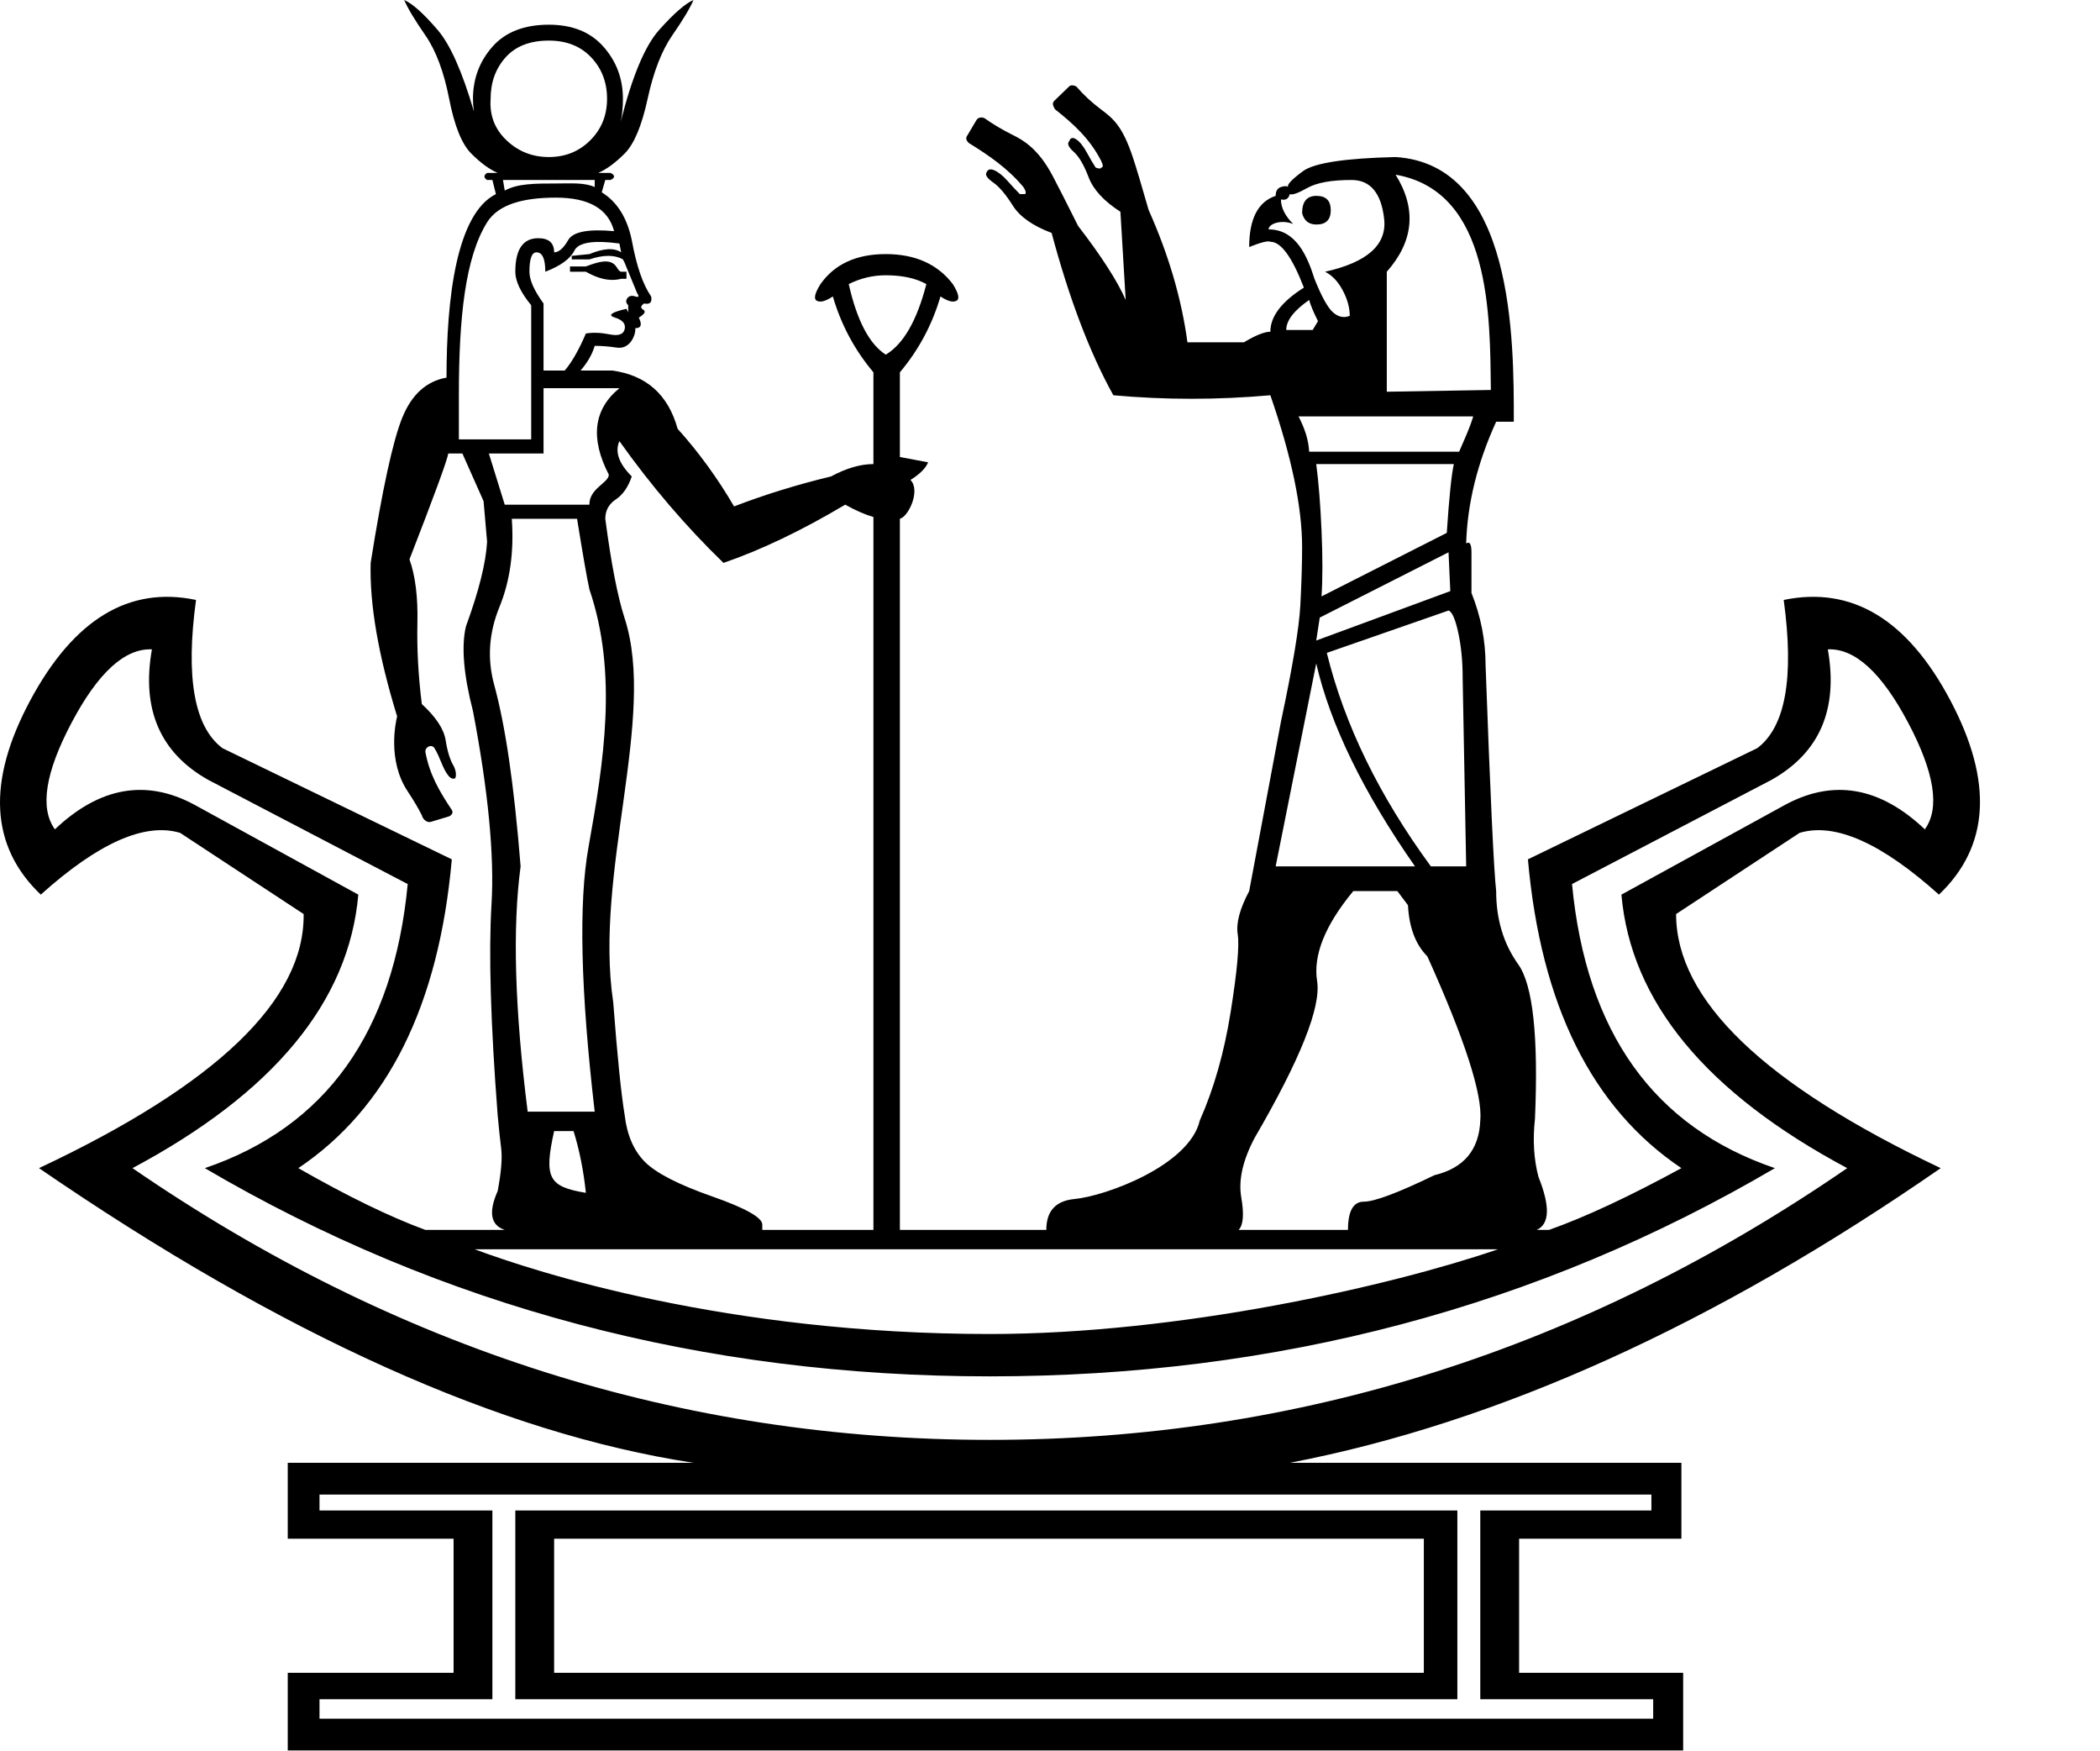
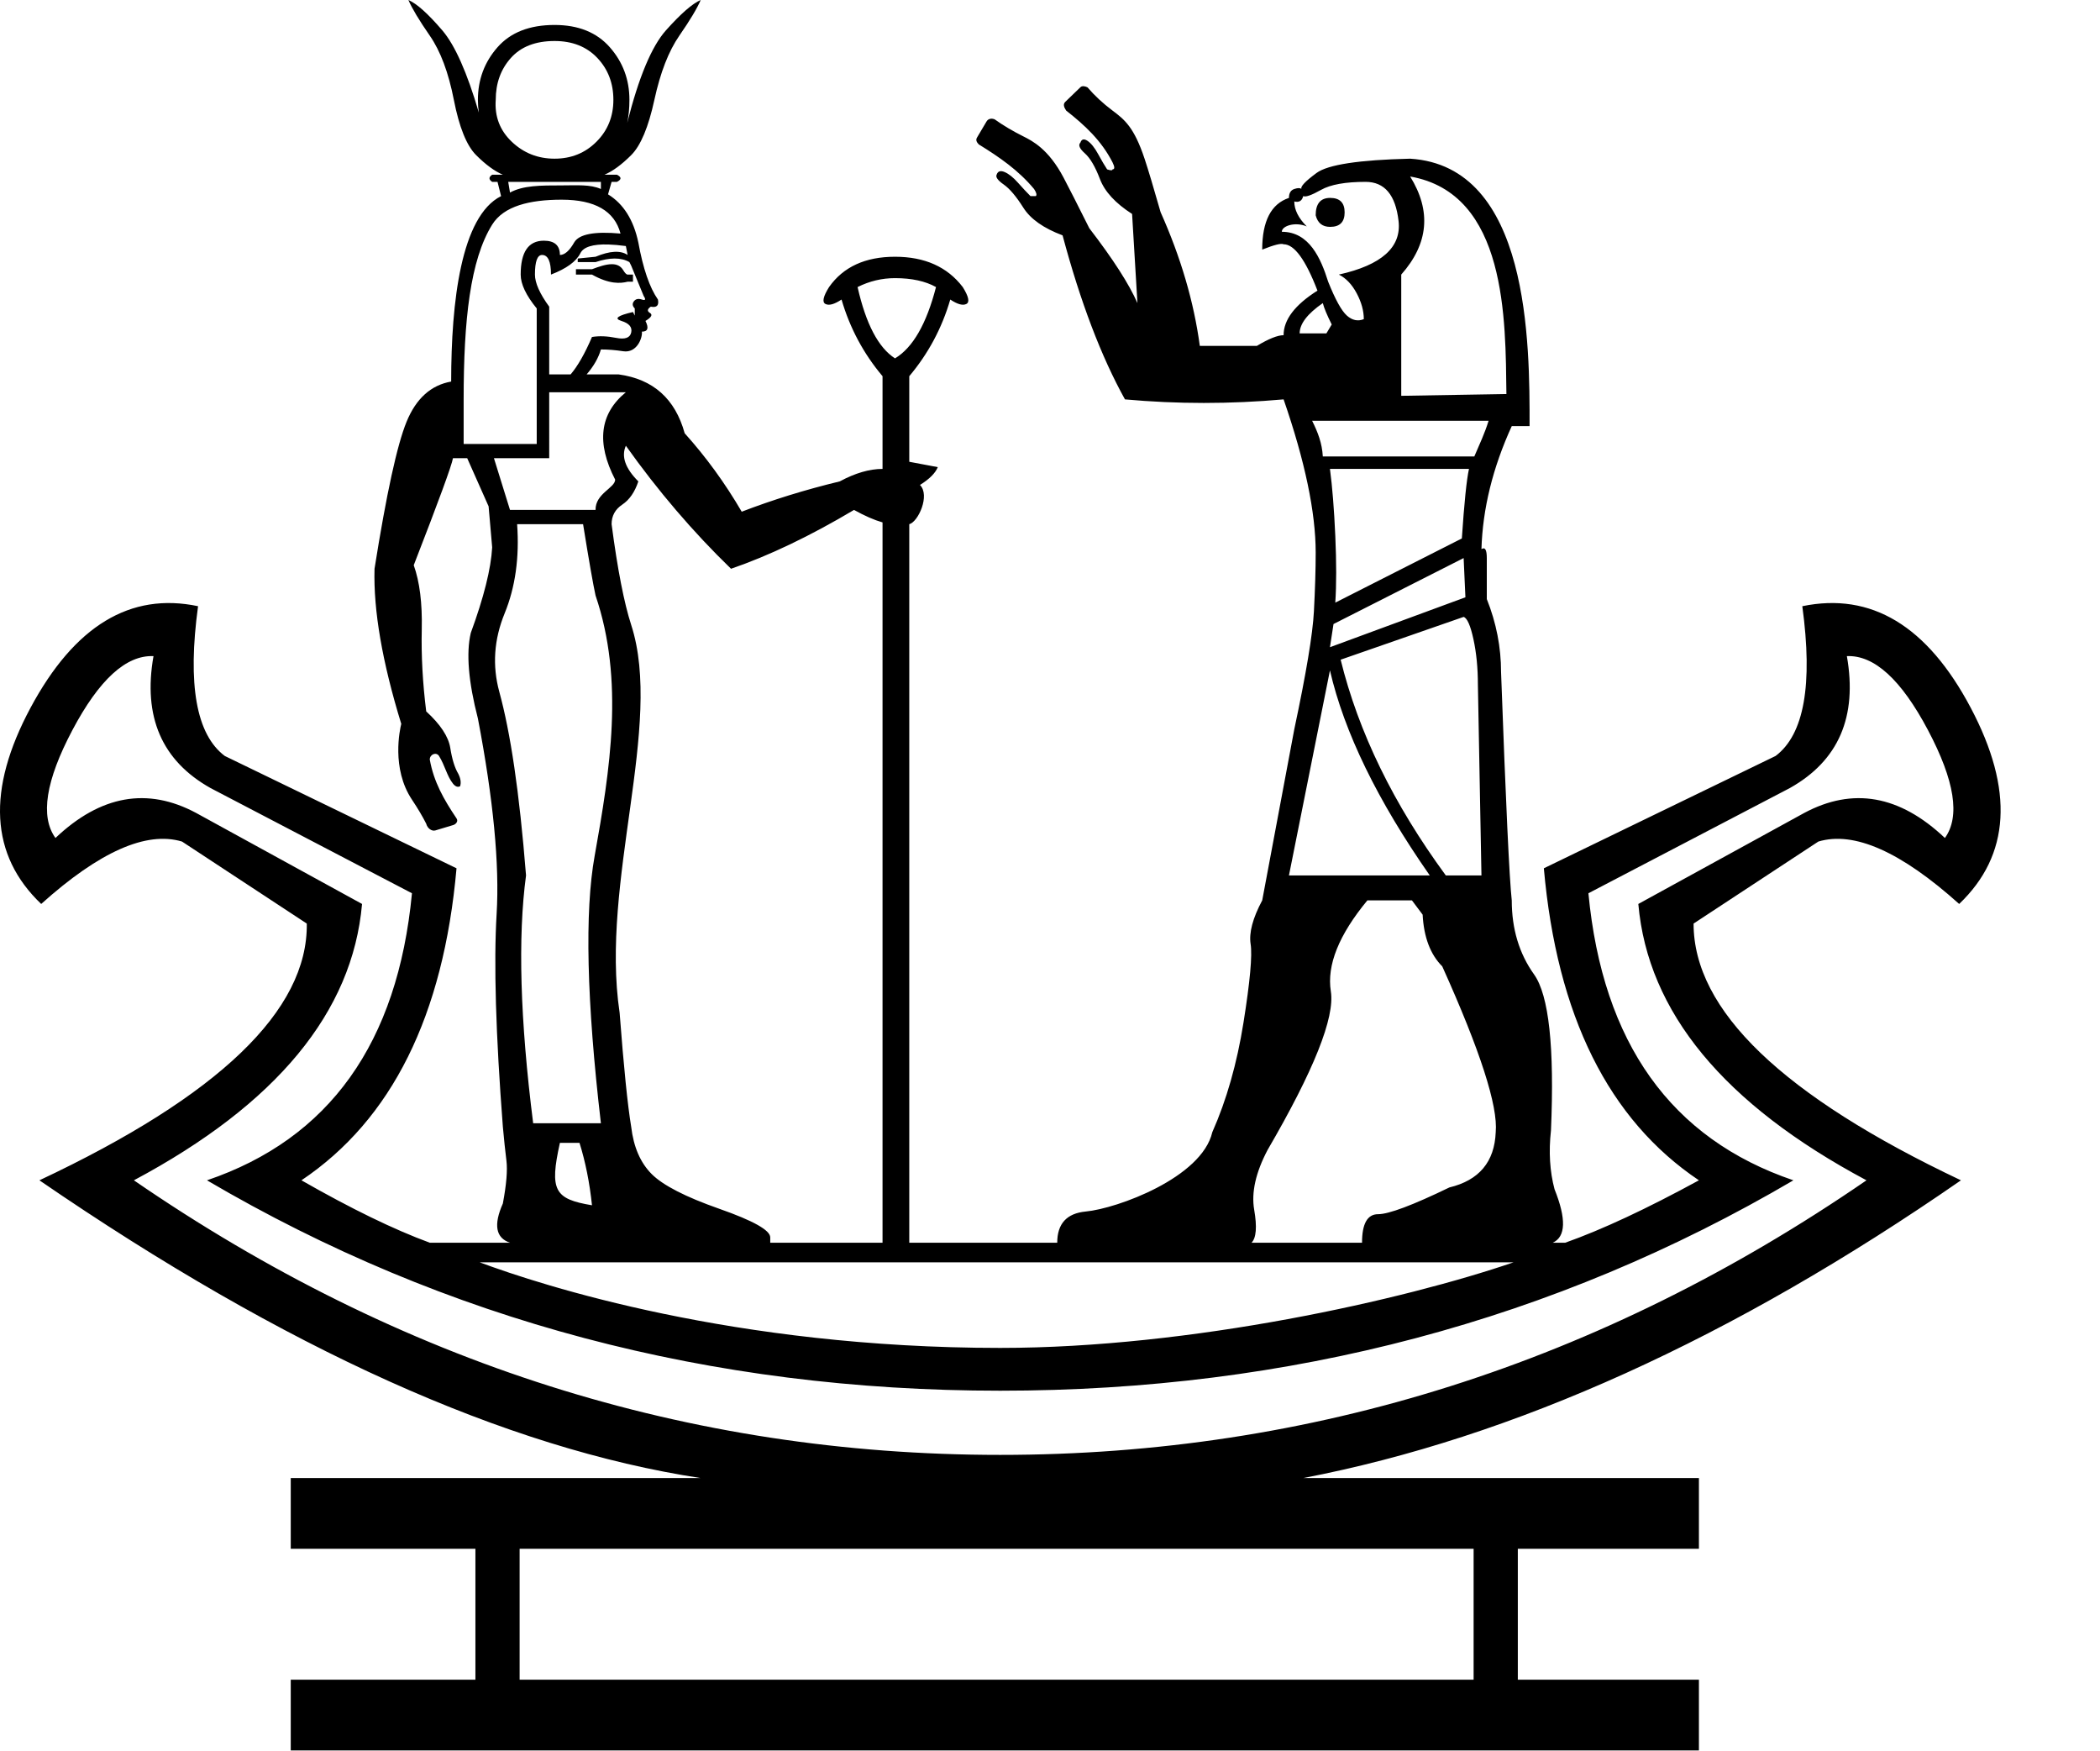
<svg xmlns="http://www.w3.org/2000/svg" width="1200" height="1000" version="1.1" id="svg1">
  <defs id="defs1" />
-   <path style="fill:#000000;stroke:none;stroke-width:1" d="m 230.959,0 c 2.016,4.704 6.049,11.426 12.098,20.162 6.048,8.737 10.583,20.832 13.607,36.289 3.024,15.457 7.225,25.874 12.602,31.25 5.376,5.376 10.417,9.074 15.121,11.09 h -6.049 c -2.016,1.344 -2.016,2.687 0,4.031 h 3.025 l 2.016,8.064 c -22.631,11.315 -28.227,59.724 -28.227,104.84 -11.425,2.016 -19.825,9.577 -25.201,22.682 -5.376,13.105 -11.424,40.825 -18.145,83.164 -0.672,23.522 4.368,52.755 15.121,87.701 -0.766,3.063 -5.722,25.191 6.047,42.844 3.36,5.04 6.048,9.577 8.064,13.609 0.672,2.688 3.215,4.378 5.145,3.797 l 10.164,-3.059 c 1.327,-0.399 3.015,-2 1.829,-3.763 -7.234,-10.764 -12.887,-20.694 -15.121,-33.266 0,-2.952 3.692,-4.471 5.246,-1.974 3.294,5.29 4.5,11.387 7.858,15.584 1.344,1.68 2.689,2.184 4.033,1.512 0.672,-2.016 0.336,-4.368 -1.008,-7.057 -2.016,-3.36 -3.529,-8.233 -4.537,-14.617 -1.008,-6.384 -5.545,-13.274 -13.609,-20.666 -2.016,-16.129 -2.856,-31.584 -2.52,-46.369 0.336,-14.785 -1.175,-26.882 -4.535,-36.291 14.113,-36.29 21.504,-56.452 22.176,-60.484 h 8.064 l 12.098,27.219 2.016,23.186 c -0.672,12.097 -4.703,28.225 -12.096,48.387 -2.688,11.425 -1.345,27.553 4.031,48.387 8.737,45.699 12.266,82.493 10.586,110.383 -1.68,27.89 -0.505,68.045 3.527,120.465 0.672,7.392 1.344,13.776 2.016,19.152 0.672,5.376 4.8e-4,13.441 -2.016,24.193 -5.376,12.097 -4.031,19.49 4.033,22.178 h -45.363 c -20.161,-7.393 -44.356,-19.154 -72.582,-35.283 51.075,-34.274 80.311,-93.077 87.703,-176.41 L 127.129,427.42 C 111,415.323 105.959,387.097 112.008,342.742 73.701,334.678 42.116,353.83 17.25,400.201 -7.616,446.572 -5.599,483.534 23.299,511.088 56.229,481.518 82.774,469.758 102.936,475.807 L 173.5,522.178 C 174.172,571.237 123.768,619.623 22.289,667.338 161.402,762.768 286.066,818.884 396.281,835.686 H 164.428 v 43.348 h 94.758 v 76.611 H 164.428 V 1000 h 797.379 v -44.355 h -93.75 V 879.033 h 92.742 V 835.686 H 737.008 C 855.959,812.836 979.952,756.72 1108.984,667.338 1008.178,619.623 957.773,571.237 957.773,522.178 l 70.564,-46.371 c 20.161,-6.048 46.707,5.711 79.637,35.281 28.898,-27.554 31.082,-64.516 6.553,-110.887 -24.53,-46.371 -56.283,-65.524 -95.262,-57.459 6.048,44.355 1.008,72.581 -15.121,84.678 l -131.049,63.508 c 7.393,83.333 36.626,142.136 87.701,176.41 -29.57,16.129 -54.77,27.891 -75.604,35.283 h -7.057 c 7.392,-3.36 7.728,-13.441 1.008,-30.242 -2.688,-10.081 -3.36,-21.169 -2.016,-33.266 2.016,-47.043 -1.176,-76.444 -9.576,-88.205 -8.401,-11.761 -12.602,-25.707 -12.602,-41.836 -1.344,-12.097 -3.361,-55.107 -6.049,-129.031 0,-14.113 -2.688,-27.891 -8.064,-41.332 v -23.186 c 0,-4.704 -1.007,-6.383 -3.023,-5.039 0.672,-22.849 6.384,-46.035 17.137,-69.557 h 10.08 c 0.061,-46.755 0.097,-146.993 -67.539,-151.209 -28.898,0.672 -46.539,3.36 -52.924,8.064 -6.384,4.704 -9.24,7.728 -8.568,9.072 -0.672,-0.672 -2.017,-0.672 -4.033,0 -2.016,0.672 -3.023,2.351 -3.023,5.039 -10.081,3.36 -15.121,13.105 -15.121,29.234 6.72,-2.688 10.751,-3.695 12.096,-3.023 6.048,0 12.434,8.736 19.154,26.209 -12.769,8.065 -19.154,16.465 -19.154,25.201 -3.36,0 -8.401,2.017 -15.121,6.049 H 678.539 C 675.179,170.699 667.786,145.497 656.361,119.959 652.329,105.846 649.305,95.767 647.289,89.719 641.331,71.843 635.969,67.618 629.145,62.5 623.768,58.468 619.063,54.099 615.031,49.395 c -1.344,-0.672 -3.044,-1.012 -3.99,-0.1 l -8.586,8.287 c -1.306,1.261 -0.864,2.902 0.48,4.918 10.743,8.454 19.911,16.981 26.209,29.234 1.344,2.688 1.344,4.031 0,4.031 0,0.672 -1.007,0.672 -3.023,0 -1.344,-2.016 -3.025,-4.872 -5.041,-8.568 -2.016,-3.696 -4.033,-6.216 -6.049,-7.561 -2.016,-1.344 -3.359,-1.008 -4.031,1.008 -1.344,1.344 -0.505,3.361 2.52,6.049 3.024,2.688 5.88,7.561 8.568,14.617 2.688,7.056 8.738,13.608 18.146,19.656 l 3.023,50.404 c -4.704,-10.753 -13.778,-24.865 -27.219,-42.338 -6.72,-13.441 -11.591,-23.018 -14.615,-28.73 -8.444,-15.95 -17.462,-20.575 -22.682,-23.186 -6.048,-3.024 -11.425,-6.216 -16.129,-9.576 -1.344,-0.672 -3.581,-0.739 -4.678,1.111 l -5.432,9.17 c -0.737,1.244 -0.309,2.486 1.035,3.83 11.712,7.225 22.395,14.57 31.252,25.203 1.344,2.016 1.68,3.359 1.008,4.031 h -3.025 c -2.016,-2.016 -4.368,-4.536 -7.057,-7.561 -2.688,-3.024 -5.208,-5.041 -7.561,-6.049 -2.352,-1.008 -3.863,-0.502 -4.535,1.514 -0.672,1.344 0.671,3.191 4.031,5.543 3.36,2.352 7.058,6.721 11.09,13.105 4.032,6.384 11.423,11.593 22.176,15.625 10.081,37.634 21.842,68.549 35.283,92.742 29.57,2.688 59.475,2.688 89.717,0 12.097,34.946 18.146,63.844 18.146,86.693 0,9.409 -0.336,20.497 -1.008,33.266 -0.672,12.769 -4.369,34.947 -11.09,66.533 l -18.145,96.773 c -5.376,10.081 -7.561,18.313 -6.553,24.697 1.008,6.384 -0.335,21.17 -4.031,44.355 -3.696,23.185 -9.578,43.851 -17.643,61.996 -5.936,25.724 -53.801,43.194 -71.572,44.859 -10.753,1.008 -16.129,6.888 -16.129,17.641 h -83.67 v -406.25 c 5.01,-1.252 11.921,-16.306 6.049,-22.178 5.376,-3.36 8.736,-6.72 10.08,-10.08 l -16.129,-3.025 v -48.387 c 10.753,-12.769 18.481,-27.217 23.186,-43.346 4.032,2.688 7.058,3.528 9.074,2.52 2.016,-1.008 1.343,-4.2 -2.018,-9.576 -8.737,-11.425 -21.506,-17.137 -38.307,-17.137 -16.801,0 -29.232,5.712 -37.297,17.137 -3.36,5.376 -4.034,8.568 -2.018,9.576 2.016,1.008 5.04,0.169 9.072,-2.52 4.704,16.129 12.433,30.577 23.186,43.346 v 52.42 c -7.393,0 -15.457,2.352 -24.193,7.057 -19.489,4.704 -37.97,10.416 -55.443,17.137 -9.409,-16.129 -20.161,-30.915 -32.258,-44.355 -5.376,-19.489 -17.81,-30.577 -37.299,-33.266 h -18.145 c 4.032,-4.704 6.72,-9.409 8.064,-14.113 4.032,0 8.233,0.336 12.602,1.008 7.771,1.196 11.008,-7.591 10.584,-11.088 3.36,0 4.032,-2.017 2.016,-6.049 3.36,-2.016 4.202,-3.527 2.521,-4.535 -1.68,-1.008 -1.512,-2.185 0.504,-3.529 3.36,0.672 4.703,-0.671 4.031,-4.031 -4.704,-6.72 -8.4,-17.473 -11.088,-32.258 -2.688,-12.769 -8.4,-21.842 -17.137,-27.219 l 2.016,-7.057 h 3.023 c 2.688,-1.344 2.688,-2.687 0,-4.031 h -7.057 c 4.704,-2.016 9.745,-5.713 15.121,-11.09 5.376,-5.376 9.745,-15.793 13.105,-31.25 3.36,-15.457 8.065,-27.552 14.113,-36.289 C 390.234,11.426 394.265,4.704 396.281,0 391.577,2.016 385.026,7.728 376.625,17.137 c -8.085,9.055 -15.393,26.515 -21.922,52.379 0.837,-3.936 1.256,-8.291 1.256,-13.064 0,-11.425 -3.695,-21.338 -11.088,-29.738 -7.392,-8.401 -17.809,-12.6 -31.25,-12.6 -14.113,0 -24.865,4.199 -32.258,12.6 -7.392,8.401 -11.09,18.314 -11.09,29.738 0,2.515 0.175,4.913 0.523,7.195 C 264.167,40.992 257.273,25.489 250.113,17.137 242.049,7.728 235.663,2.016 230.959,0 Z m 82.662,23.186 c 10.081,0 18.145,3.192 24.193,9.576 6.048,6.384 9.072,14.281 9.072,23.689 0,9.409 -3.192,17.305 -9.576,23.689 -6.384,6.384 -14.281,9.576 -23.689,9.576 -9.409,0 -17.473,-3.192 -24.193,-9.576 -6.72,-6.384 -9.746,-14.281 -9.074,-23.689 0,-9.409 2.858,-17.305 8.57,-23.689 5.712,-6.384 13.945,-9.576 24.697,-9.576 z m 483.871,76.613 c 54.823,9.523 53.893,81.263 54.436,122.984 l -59.477,1.008 v -68.549 c 15.457,-17.473 17.138,-35.954 5.041,-55.443 z m -510.082,3.023 h 52.42 v 4.033 c -6.048,-2.688 -13.441,-2.033 -22.178,-2.033 -12.097,0 -21.84,0.017 -29.232,4.049 z m 484.881,0 c 10.753,0 16.968,7.393 18.648,22.178 1.68,14.785 -9.576,24.866 -33.77,30.242 4.032,2.016 7.392,5.544 10.08,10.584 2.688,5.04 4.031,9.913 4.031,14.617 -3.36,1.344 -6.552,0.673 -9.576,-2.016 -3.024,-2.688 -6.552,-9.074 -10.584,-19.154 -4.15,-13.18 -10.657,-28.225 -26.211,-28.225 0,-3.36 7.629,-5.805 14.113,-3.025 -4.704,-4.704 -7.057,-9.407 -7.057,-14.111 2.688,0.672 4.369,-0.337 5.041,-3.025 1.344,0.672 4.704,-0.503 10.08,-3.527 5.376,-3.024 13.778,-4.537 25.203,-4.537 z m -20.042,9.072 c -5.457,0 -8.184,3.275 -8.184,9.824 1.091,4.366 3.819,6.549 8.184,6.549 5.457,0 8.186,-2.729 8.186,-8.186 0,-5.457 -2.73,-8.186 -8.186,-8.186 z m -434.596,1.008 c 18.817,0 29.907,6.385 33.268,19.154 -14.785,-1.344 -23.523,0.337 -26.211,5.041 -2.688,4.704 -5.376,7.055 -8.064,7.055 0,-5.376 -3.024,-8.064 -9.072,-8.064 -8.737,0 -13.105,6.385 -13.105,19.154 0,5.376 3.024,11.76 9.072,19.152 v 76.613 h -41.33 v -25.201 c 0,-45.027 3.743,-78.885 16.129,-98.791 6.547,-10.521 21.169,-14.113 39.314,-14.113 z m 26.367,25.328 c 2.919,0.084 6.228,0.379 9.924,0.883 l 1.008,5.039 c -4.032,-2.688 -10.08,-2.35 -18.145,1.01 l -10.082,1.008 v 2.016 h 10.082 c 8.065,-2.688 14.448,-2.688 19.152,0 l 1.008,2.016 7.057,17.137 c 1.344,2.016 1.008,2.69 -1.008,2.018 -2.016,-0.672 -3.529,-0.336 -4.537,1.008 -1.008,1.344 -0.838,2.687 0.506,4.031 v 4.033 l -1.01,-2.016 c -8.737,2.016 -10.919,3.695 -6.551,5.039 4.368,1.344 6.215,3.529 5.543,6.553 -0.672,3.024 -3.528,4.032 -8.568,3.023 -5.04,-1.008 -9.577,-1.176 -13.609,-0.504 -4.032,9.409 -8.063,16.466 -12.096,21.17 H 310.596 v -38.307 c -5.376,-7.392 -8.064,-13.44 -8.064,-18.145 0,-7.392 1.345,-11.09 4.033,-11.09 3.36,0 5.039,3.697 5.039,11.09 8.737,-3.36 14.283,-7.393 16.635,-12.098 1.764,-3.528 7.024,-5.166 15.781,-4.914 z m -9.23,13.986 h -9.072 v 3.025 h 9.072 c 9.732,5.495 16.054,5.076 20.162,4.031 h 3.023 v -4.031 h -3.023 c -0.672,0 -1.511,-0.839 -2.52,-2.52 -3.325,-5.542 -10.691,-3.113 -17.643,-0.506 z m 171.371,5.041 c 9.409,0 17.137,1.681 23.186,5.041 -5.376,20.833 -13.105,34.274 -23.186,40.322 -9.409,-6.048 -16.464,-19.489 -21.168,-40.322 6.72,-3.36 13.775,-5.041 21.168,-5.041 z m 241.936,14.113 c 0.672,2.688 2.353,6.719 5.041,12.096 l -3.023,5.041 h -15.121 c 0,-5.376 4.367,-11.088 13.104,-17.137 z m -437.5,50.402 h 43.348 c -14.785,12.097 -16.802,28.563 -6.049,49.396 0,4.704 -11.264,7.83 -11.088,17.137 h -48.387 l -9.074,-29.234 h 31.25 z m 431.453,16.129 h 99.797 c -2.104,6.94 -5.212,13.509 -8.064,20.162 H 748.096 c -0.412,-7.488 -2.788,-13.642 -6.047,-20.162 z m -388.105,14.113 c 18.145,25.538 37.971,48.723 59.477,69.557 21.505,-7.393 44.689,-18.481 69.555,-33.266 6.048,3.36 11.425,5.713 16.129,7.057 V 702.621 H 435.596 v -3.023 c 0,-4.032 -9.575,-9.41 -28.729,-16.131 -19.153,-6.72 -31.922,-13.272 -38.307,-19.656 -6.384,-6.384 -10.25,-15.288 -11.594,-26.713 -2.016,-12.097 -4.201,-33.604 -6.553,-64.518 -11.075,-74.066 24.912,-162.646 6.553,-219.254 -4.032,-12.433 -7.728,-31.417 -11.088,-56.955 0,-4.704 2.017,-8.4 6.049,-11.088 4.032,-2.688 7.056,-7.057 9.072,-13.105 -7.392,-7.392 -9.745,-14.114 -7.057,-20.162 z m 398.186,13.105 h 78.629 c -1.344,6.048 -2.689,19.153 -4.033,39.314 l -71.572,36.291 c 0.672,-10.081 0.672,-22.682 0,-37.803 -0.672,-15.121 -1.679,-27.722 -3.023,-37.803 z m -459.678,31.25 H 329.75 c 3.36,20.833 5.713,34.274 7.057,40.322 16.348,48.05 8.193,98.603 -0.504,147.178 -5.712,31.586 -4.537,81.989 3.527,151.209 h -38.307 c -7.392,-58.468 -8.736,-105.175 -4.031,-140.121 -3.827,-47.832 -8.811,-80.693 -15.121,-103.83 -4.032,-14.785 -3.025,-29.571 3.023,-44.355 6.048,-14.785 8.401,-31.585 7.057,-50.402 z m 535.283,19.152 1.008,22.178 -76.613,28.227 2.016,-13.105 z m -0.002,33.268 c 2.016,0.672 3.865,4.871 5.545,12.6 1.68,7.728 2.52,16.298 2.52,25.707 l 2.018,107.861 H 817.652 C 788.082,454.636 768.258,413.979 758.178,372.984 Z M 86.807,370.967 c -6.048,34.274 4.704,59.141 32.258,74.598 l 113.91,59.477 c -8.065,84.677 -46.705,138.775 -115.926,162.297 135.081,79.301 284.609,118.953 448.588,118.953 163.978,0 313.507,-39.652 448.588,-118.953 C 945.004,643.816 906.363,589.718 898.299,505.041 L 1012.209,445.564 c 27.554,-15.457 38.306,-40.323 32.258,-74.598 15.457,-0.672 30.746,13.274 45.867,41.836 15.121,28.562 18.313,48.892 9.576,60.988 -25.538,-24.194 -52.083,-28.898 -79.637,-14.113 l -93.75,51.41 c 5.376,61.156 48.388,113.239 129.033,156.25 -150.537,103.495 -313.845,155.242 -489.92,155.242 -176.075,0 -339.382,-51.748 -489.92,-155.242 C 156.362,624.327 199.374,572.244 204.75,511.088 L 111,459.678 C 83.446,444.893 56.901,449.597 31.363,473.791 22.627,461.694 25.819,441.365 40.939,412.803 56.06,384.241 71.35,370.295 86.807,370.967 Z m 665.322,8.066 c 8.065,34.946 26.881,73.587 56.451,115.926 h -79.637 z m 21.17,130.039 H 798.5 l 6.049,8.064 c 0.672,12.769 4.367,22.514 11.088,29.234 21.505,47.715 31.586,78.965 30.242,93.75 -0.672,16.801 -9.41,27.218 -26.211,31.25 -20.833,10.081 -34.274,15.121 -40.322,15.121 -6.048,0 -9.072,5.376 -9.072,16.129 h -62.5 c 2.688,-2.688 3.192,-8.904 1.512,-18.648 -1.68,-9.745 0.84,-21.003 7.561,-33.771 26.21,-45.027 38.139,-74.932 35.787,-89.717 -2.352,-14.785 4.537,-31.923 20.666,-51.412 z m -456.654,137.098 h 11.09 c 3.36,10.753 5.711,22.512 7.055,35.281 -21.147,-3.524 -24.143,-8.29 -18.145,-35.281 z m -45.363,67.539 h 584.678 c -61.821,21.149 -182.059,48.389 -290.322,48.389 -150.425,0 -259.188,-35.327 -294.355,-48.389 z m -88.709,140.121 h 761.088 v 9.072 h -97.781 v 107.863 h 98.791 v 11.09 H 182.572 v -11.09 h 98.791 V 862.902 h -98.791 z m 111.895,9.072 V 970.766 H 832.773 V 862.902 Z m 22.178,16.131 h 496.977 v 76.611 H 316.645 Z" id="path1" />
+   <path id="path1" style="fill:#000000;stroke:none;stroke-width:1" d="m 233.366,0 c 2.037,4.753 6.112,11.545 12.224,20.372 6.111,8.828 10.694,21.049 13.749,36.667 3.056,15.618 7.301,26.143 12.733,31.576 5.432,5.432 10.525,9.168 15.279,11.205 h -6.112 c -2.037,1.358 -2.037,2.715 0,4.073 h 3.057 l 2.037,8.149 c -22.867,11.433 -28.521,60.346 -28.521,105.933 -11.544,2.037 -20.031,9.677 -25.464,22.918 -5.432,13.241 -11.543,41.251 -18.334,84.031 -0.679,23.767 4.414,53.305 15.279,88.615 -0.774,3.095 -5.782,25.453 6.11,43.29 3.395,5.093 6.111,9.677 8.149,13.751 0.679,2.716 3.247,4.424 5.198,3.836 l 10.27,-3.09 c 1.34,-0.403 3.047,-2.021 1.849,-3.803 -7.31,-10.876 -13.021,-20.91 -15.279,-33.612 0,-2.983 3.73,-4.518 5.301,-1.995 3.328,5.345 4.547,11.506 7.939,15.746 1.358,1.698 2.717,2.207 4.075,1.527 0.679,-2.037 0.34,-4.414 -1.018,-7.13 -2.037,-3.395 -3.566,-8.319 -4.584,-14.77 -1.019,-6.451 -5.603,-13.412 -13.751,-20.881 -2.037,-16.297 -2.885,-31.913 -2.546,-46.852 0.34,-14.939 -1.187,-27.163 -4.582,-36.669 14.26,-36.669 21.728,-57.041 22.407,-61.115 h 8.149 l 12.224,27.502 2.037,23.427 c -0.679,12.223 -4.752,28.52 -12.222,48.891 -2.716,11.544 -1.359,27.841 4.073,48.891 8.828,46.175 12.394,83.353 10.696,111.533 -1.698,28.18 -0.51,68.755 3.564,121.721 0.679,7.47 1.358,13.92 2.037,19.352 0.679,5.432 4.9e-4,13.581 -2.037,24.446 -5.432,12.223 -4.073,19.693 4.075,22.409 h -45.836 c -20.371,-7.47 -44.819,-19.354 -73.339,-35.651 51.608,-34.631 81.148,-94.047 88.617,-178.249 L 128.454,431.875 c -16.297,-12.223 -21.39,-40.743 -15.279,-85.56 -38.706,-8.149 -70.621,11.204 -95.746,58.058 -25.125,46.854 -23.087,84.202 6.112,112.043 33.273,-29.878 60.095,-41.76 80.467,-35.649 l 71.3,46.854 c 0.679,49.571 -50.251,98.461 -152.787,146.673 140.563,96.425 266.527,153.126 377.891,170.102 H 166.142 v 40.417 H 271.666 V 959.583 H 166.142 v 40.417 H 970.814 V 959.583 H 867.327 V 884.814 H 970.814 V 844.397 H 744.69 C 864.882,821.309 990.167,764.608 1120.544,674.294 1018.687,626.082 967.757,577.191 967.757,527.621 l 71.3,-46.854 c 20.372,-6.111 47.194,5.771 80.467,35.649 29.199,-27.841 31.406,-65.188 6.621,-112.043 -24.785,-46.854 -56.87,-66.207 -96.255,-58.058 6.112,44.817 1.018,73.338 -15.279,85.56 l -132.415,64.17 c 7.47,84.202 37.008,143.618 88.615,178.249 -29.878,16.297 -55.341,28.181 -76.392,35.651 h -7.13 c 7.469,-3.395 7.809,-13.581 1.018,-30.557 -2.716,-10.186 -3.395,-21.39 -2.037,-33.612 2.037,-47.533 -1.188,-77.241 -9.676,-89.125 -8.488,-11.883 -12.733,-25.975 -12.733,-42.272 -1.358,-12.223 -3.396,-55.681 -6.112,-130.376 0,-14.26 -2.716,-28.182 -8.149,-41.763 v -23.427 c 0,-4.753 -1.018,-6.45 -3.055,-5.092 0.679,-23.088 6.451,-46.515 17.315,-70.282 h 10.185 c 0.062,-47.242 0.098,-148.525 -68.243,-152.785 -29.199,0.679 -47.025,3.395 -53.475,8.149 -6.451,4.753 -9.337,7.809 -8.658,9.167 -0.679,-0.679 -2.038,-0.679 -4.075,0 -2.037,0.679 -3.055,2.375 -3.055,5.092 -10.186,3.395 -15.279,13.242 -15.279,29.539 6.79,-2.716 10.864,-3.734 12.222,-3.055 6.111,0 12.563,8.827 19.354,26.482 -12.902,8.149 -19.354,16.636 -19.354,25.464 -3.395,0 -8.488,2.038 -15.279,6.112 H 685.612 C 682.217,172.478 674.747,147.013 663.203,121.209 659.129,106.949 656.074,96.765 654.036,90.654 648.016,72.592 642.598,68.323 635.703,63.151 630.27,59.077 625.517,54.663 621.442,49.909 620.084,49.23 618.366,48.886 617.41,49.809 l -8.675,8.373 c -1.32,1.274 -0.873,2.932 0.485,4.969 10.855,8.542 20.119,17.158 26.482,29.539 1.358,2.716 1.358,4.073 0,4.073 0,0.679 -1.018,0.679 -3.055,0 -1.358,-2.037 -3.056,-4.923 -5.094,-8.658 -2.037,-3.735 -4.075,-6.281 -6.112,-7.639 -2.037,-1.358 -3.394,-1.019 -4.073,1.018 -1.358,1.358 -0.51,3.396 2.546,6.112 3.056,2.716 5.941,7.64 8.658,14.77 2.716,7.13 8.829,13.75 18.336,19.861 l 3.055,50.93 c -4.753,-10.865 -13.921,-25.124 -27.502,-42.779 -6.79,-13.581 -11.712,-23.258 -14.768,-29.03 -8.533,-16.116 -17.644,-20.79 -22.918,-23.427 -6.111,-3.056 -11.544,-6.281 -16.297,-9.676 -1.358,-0.679 -3.618,-0.747 -4.726,1.123 l -5.488,9.266 c -0.745,1.257 -0.312,2.512 1.046,3.87 11.834,7.301 22.629,14.722 31.578,25.466 1.358,2.037 1.697,3.394 1.018,4.073 h -3.057 c -2.037,-2.037 -4.414,-4.584 -7.13,-7.639 -2.716,-3.056 -5.263,-5.093 -7.639,-6.112 -2.377,-1.019 -3.903,-0.508 -4.582,1.529 -0.679,1.358 0.678,3.224 4.073,5.601 3.395,2.377 7.131,6.791 11.205,13.242 4.074,6.451 11.542,11.714 22.407,15.788 10.186,38.027 22.07,69.263 35.651,93.709 29.878,2.716 60.095,2.716 90.652,0 12.223,35.311 18.336,64.509 18.336,87.597 0,9.507 -0.339,20.711 -1.018,33.612 -0.679,12.902 -4.415,35.311 -11.205,67.227 l -18.334,97.782 c -5.432,10.186 -7.639,18.504 -6.621,24.955 1.018,6.451 -0.339,21.391 -4.073,44.818 -3.735,23.427 -9.678,44.308 -17.826,62.642 -5.998,25.993 -54.362,43.644 -72.318,45.327 -10.865,1.019 -16.297,6.96 -16.297,17.825 H 519.585 V 299.46 c 5.062,-1.265 12.045,-16.476 6.112,-22.409 5.432,-3.395 8.827,-6.79 10.185,-10.185 l -16.297,-3.057 v -48.891 c 10.865,-12.902 18.674,-27.5 23.427,-43.798 4.074,2.716 7.132,3.564 9.169,2.546 2.037,-1.019 1.357,-4.244 -2.039,-9.676 -8.828,-11.544 -21.73,-17.315 -38.706,-17.315 -16.976,0 -29.537,5.772 -37.686,17.315 -3.395,5.432 -4.076,8.657 -2.039,9.676 2.037,1.019 5.093,0.17 9.167,-2.546 4.753,16.297 12.562,30.896 23.427,43.798 v 52.966 c -7.47,0 -15.618,2.377 -24.446,7.13 -19.692,4.753 -38.366,10.525 -56.021,17.315 -9.507,-16.297 -20.371,-31.237 -32.594,-44.818 -5.432,-19.692 -17.995,-30.896 -37.688,-33.612 h -18.334 c 4.074,-4.753 6.79,-9.507 8.149,-14.26 4.074,0 8.319,0.339 12.733,1.018 7.852,1.208 11.123,-7.67 10.694,-11.203 3.395,0 4.074,-2.038 2.037,-6.112 3.395,-2.037 4.245,-3.564 2.548,-4.582 -1.698,-1.019 -1.528,-2.208 0.509,-3.566 3.395,0.679 4.752,-0.678 4.073,-4.073 -4.753,-6.79 -8.487,-17.655 -11.203,-32.594 -2.716,-12.902 -8.488,-22.07 -17.315,-27.502 l 2.037,-7.13 h 3.055 c 2.716,-1.358 2.716,-2.715 0,-4.073 h -7.13 c 4.753,-2.037 9.846,-5.773 15.279,-11.205 5.432,-5.432 9.847,-15.958 13.242,-31.576 3.395,-15.618 8.149,-27.84 14.26,-36.667 C 394.302,11.545 398.375,4.753 400.412,0 395.659,2.037 389.039,7.809 380.551,17.315 c -8.169,9.15 -15.553,26.792 -22.15,52.925 0.846,-3.977 1.269,-8.378 1.269,-13.201 0,-11.544 -3.734,-21.56 -11.203,-30.048 -7.47,-8.488 -17.995,-12.731 -31.576,-12.731 -14.26,0 -25.125,4.243 -32.594,12.731 -7.47,8.488 -11.205,18.504 -11.205,30.048 0,2.541 0.177,4.964 0.529,7.27 C 266.921,41.42 259.955,25.755 252.72,17.315 244.572,7.809 238.12,2.037 233.366,0 Z m 83.524,23.427 c 10.186,0 18.334,3.225 24.446,9.676 6.111,6.451 9.167,14.43 9.167,23.936 0,9.507 -3.225,17.485 -9.676,23.936 -6.451,6.451 -14.43,9.676 -23.936,9.676 -9.507,0 -17.655,-3.225 -24.446,-9.676 -6.79,-6.451 -9.848,-14.43 -9.169,-23.936 0,-9.507 2.888,-17.485 8.66,-23.936 5.772,-6.451 14.09,-9.676 24.955,-9.676 z m 488.915,77.412 c 55.394,9.623 54.455,82.11 55.003,124.266 l -60.097,1.018 v -69.263 c 15.618,-17.655 17.316,-36.329 5.094,-56.021 z m -515.399,3.055 h 52.966 v 4.075 c -6.111,-2.716 -13.581,-2.054 -22.409,-2.054 -12.223,0 -22.068,0.017 -29.537,4.091 z m 489.935,0 c 10.865,0 17.145,7.47 18.843,22.409 1.698,14.939 -9.676,25.125 -34.122,30.557 4.074,2.037 7.469,5.601 10.185,10.694 2.716,5.093 4.073,10.016 4.073,14.77 -3.395,1.358 -6.62,0.68 -9.676,-2.037 -3.056,-2.716 -6.62,-9.168 -10.694,-19.354 -4.194,-13.317 -10.768,-28.519 -26.484,-28.519 0,-3.395 7.708,-5.865 14.26,-3.057 -4.753,-4.753 -7.13,-9.505 -7.13,-14.258 2.716,0.679 4.415,-0.341 5.094,-3.057 1.358,0.679 4.753,-0.508 10.185,-3.564 5.432,-3.056 13.922,-4.584 25.466,-4.584 z m -20.252,9.167 c -5.514,0 -8.269,3.31 -8.269,9.927 1.103,4.411 3.858,6.617 8.269,6.617 5.514,0 8.273,-2.759 8.273,-8.273 0,-5.514 -2.759,-8.271 -8.273,-8.271 z m -439.126,1.018 c 19.013,0 30.219,6.452 33.614,19.354 -14.939,-1.358 -23.768,0.34 -26.484,5.094 -2.716,4.753 -5.432,7.128 -8.149,7.128 0,-5.432 -3.055,-8.149 -9.167,-8.149 -8.828,0 -13.242,6.452 -13.242,19.354 0,5.432 3.055,11.882 9.167,19.352 v 77.412 h -41.761 v -25.464 c 0,-45.496 3.782,-79.708 16.297,-99.821 6.615,-10.631 21.39,-14.26 39.724,-14.26 z m 26.642,25.592 c 2.95,0.085 6.293,0.383 10.027,0.892 l 1.018,5.092 c -4.074,-2.716 -10.185,-2.375 -18.334,1.02 l -10.187,1.018 v 2.037 h 10.187 c 8.149,-2.716 14.599,-2.716 19.352,0 l 1.018,2.037 7.13,17.315 c 1.358,2.037 1.019,2.718 -1.018,2.039 -2.037,-0.679 -3.566,-0.34 -4.584,1.018 -1.019,1.358 -0.847,2.715 0.511,4.073 v 4.075 l -1.02,-2.037 c -8.828,2.037 -11.033,3.733 -6.619,5.092 4.414,1.358 6.28,3.565 5.601,6.621 -0.679,3.056 -3.565,4.074 -8.658,3.055 -5.093,-1.019 -9.677,-1.188 -13.751,-0.509 -4.074,9.507 -8.148,16.637 -12.222,21.391 h -12.224 v -38.706 c -5.432,-7.47 -8.149,-13.58 -8.149,-18.334 0,-7.47 1.359,-11.205 4.075,-11.205 3.395,0 5.092,3.736 5.092,11.205 8.828,-3.395 14.431,-7.47 16.808,-12.224 1.782,-3.565 7.097,-5.22 15.946,-4.965 z m 2.121,11.259 c -3.415,-0.034 -7.497,1.392 -11.448,2.873 h -9.167 v 3.057 h 9.167 c 9.833,5.552 16.221,5.129 20.372,4.073 h 3.055 v -4.073 h -3.055 c -0.679,0 -1.527,-0.848 -2.546,-2.546 -1.47,-2.45 -3.722,-3.359 -6.378,-3.385 z m 161.709,7.967 c 9.507,0 17.316,1.698 23.427,5.094 -5.432,21.05 -13.242,34.631 -23.427,40.743 -9.507,-6.111 -16.635,-19.692 -21.389,-40.743 6.791,-3.395 13.919,-5.094 21.389,-5.094 z m 244.457,14.26 c 0.679,2.716 2.377,6.789 5.094,12.222 l -3.055,5.094 h -15.279 c 0,-5.432 4.412,-11.204 13.24,-17.315 z m -442.06,50.928 h 43.8 c -14.939,12.223 -16.977,28.861 -6.112,49.911 0,4.753 -11.381,7.911 -11.203,17.315 h -48.891 l -9.169,-29.539 h 31.576 z m 435.951,16.297 h 100.837 c -2.126,7.012 -5.266,13.65 -8.149,20.372 h -86.579 c -0.416,-7.567 -2.817,-13.784 -6.11,-20.372 z m -392.151,14.26 c 18.334,25.804 38.367,49.231 60.097,70.282 21.73,-7.47 45.155,-18.673 70.28,-33.612 6.111,3.395 11.544,5.772 16.297,7.13 v 411.503 h -64.17 v -3.055 c 0,-4.074 -9.675,-9.509 -29.028,-16.299 -19.353,-6.79 -32.255,-13.41 -38.706,-19.861 -6.451,-6.451 -10.357,-15.448 -11.715,-26.991 -2.037,-12.223 -4.244,-33.954 -6.621,-65.19 -11.191,-74.838 25.172,-164.341 6.621,-221.539 -4.074,-12.562 -7.808,-31.745 -11.203,-57.549 0,-4.753 2.038,-8.487 6.112,-11.203 4.074,-2.716 7.13,-7.131 9.167,-13.242 -7.47,-7.47 -9.846,-14.261 -7.13,-20.372 z m 402.336,13.242 h 79.449 c -1.358,6.111 -2.717,19.353 -4.075,39.724 l -72.318,36.669 c 0.679,-10.186 0.679,-22.918 0,-38.197 -0.679,-15.279 -1.697,-28.011 -3.055,-38.197 z m -464.469,31.576 h 37.688 c 3.395,21.051 5.772,34.631 7.13,40.743 16.518,48.551 8.279,99.631 -0.509,148.712 -5.772,31.915 -4.584,82.843 3.564,152.785 h -38.706 c -7.47,-59.077 -8.827,-106.271 -4.073,-141.582 -3.866,-48.331 -8.903,-81.534 -15.279,-104.912 -4.074,-14.939 -3.056,-29.879 3.055,-44.818 6.111,-14.939 8.488,-31.914 7.13,-50.928 z m 540.863,19.352 1.018,22.409 -77.412,28.521 2.037,-13.242 z m -0.002,33.614 c 2.037,0.679 3.905,4.922 5.603,12.731 1.698,7.809 2.546,16.468 2.546,25.975 l 2.039,108.986 H 826.175 C 796.297,459.375 776.267,418.294 766.081,376.872 Z M 87.712,374.834 c -6.111,34.631 4.753,59.757 32.594,75.375 l 115.098,60.097 c -8.149,85.56 -47.192,140.222 -117.134,163.989 136.489,80.128 287.576,120.193 453.264,120.193 165.688,0 316.775,-40.065 453.264,-120.193 -69.942,-23.767 -108.986,-78.429 -117.134,-163.989 l 115.098,-60.097 c 27.841,-15.618 38.706,-40.744 32.594,-75.375 15.618,-0.679 31.067,13.412 46.345,42.272 15.279,28.86 18.504,49.401 9.676,61.624 -25.804,-24.446 -52.626,-29.199 -80.467,-14.26 l -94.727,51.946 c 5.432,61.793 48.893,114.42 130.378,157.879 C 914.453,778.868 749.443,831.155 571.533,831.155 393.622,831.155 228.613,778.868 76.506,674.294 157.992,630.835 201.452,578.209 206.884,516.415 L 112.157,464.469 C 84.316,449.53 57.494,454.284 31.69,478.73 22.863,466.507 26.088,445.965 41.366,417.106 c 15.279,-28.86 30.727,-42.951 46.345,-42.272 z m 672.258,8.15 c 8.149,35.311 27.161,74.354 57.04,117.134 H 736.542 Z m 21.391,131.395 h 25.464 l 6.112,8.149 c 0.679,12.902 4.413,22.749 11.203,29.539 21.729,48.212 31.915,79.788 30.557,94.727 -0.679,16.976 -9.508,27.501 -26.484,31.576 -21.05,10.186 -34.631,15.279 -40.743,15.279 -6.111,0 -9.167,5.432 -9.167,16.297 h -63.151 c 2.716,-2.716 3.225,-8.997 1.527,-18.843 -1.698,-9.846 0.849,-21.222 7.639,-34.124 26.483,-45.496 38.537,-75.713 36.16,-90.652 -2.377,-14.939 4.584,-32.256 20.881,-51.948 z M 319.945,652.906 h 11.205 c 3.395,10.865 5.77,22.747 7.128,35.649 -21.367,-3.561 -24.394,-8.376 -18.334,-35.649 z m -45.836,68.243 h 590.772 c -62.465,21.37 -183.956,48.893 -293.349,48.893 -151.993,0 -261.89,-35.695 -297.424,-48.893 z m 22.817,163.665 H 842.066 V 959.583 H 296.926 Z" />
</svg>
